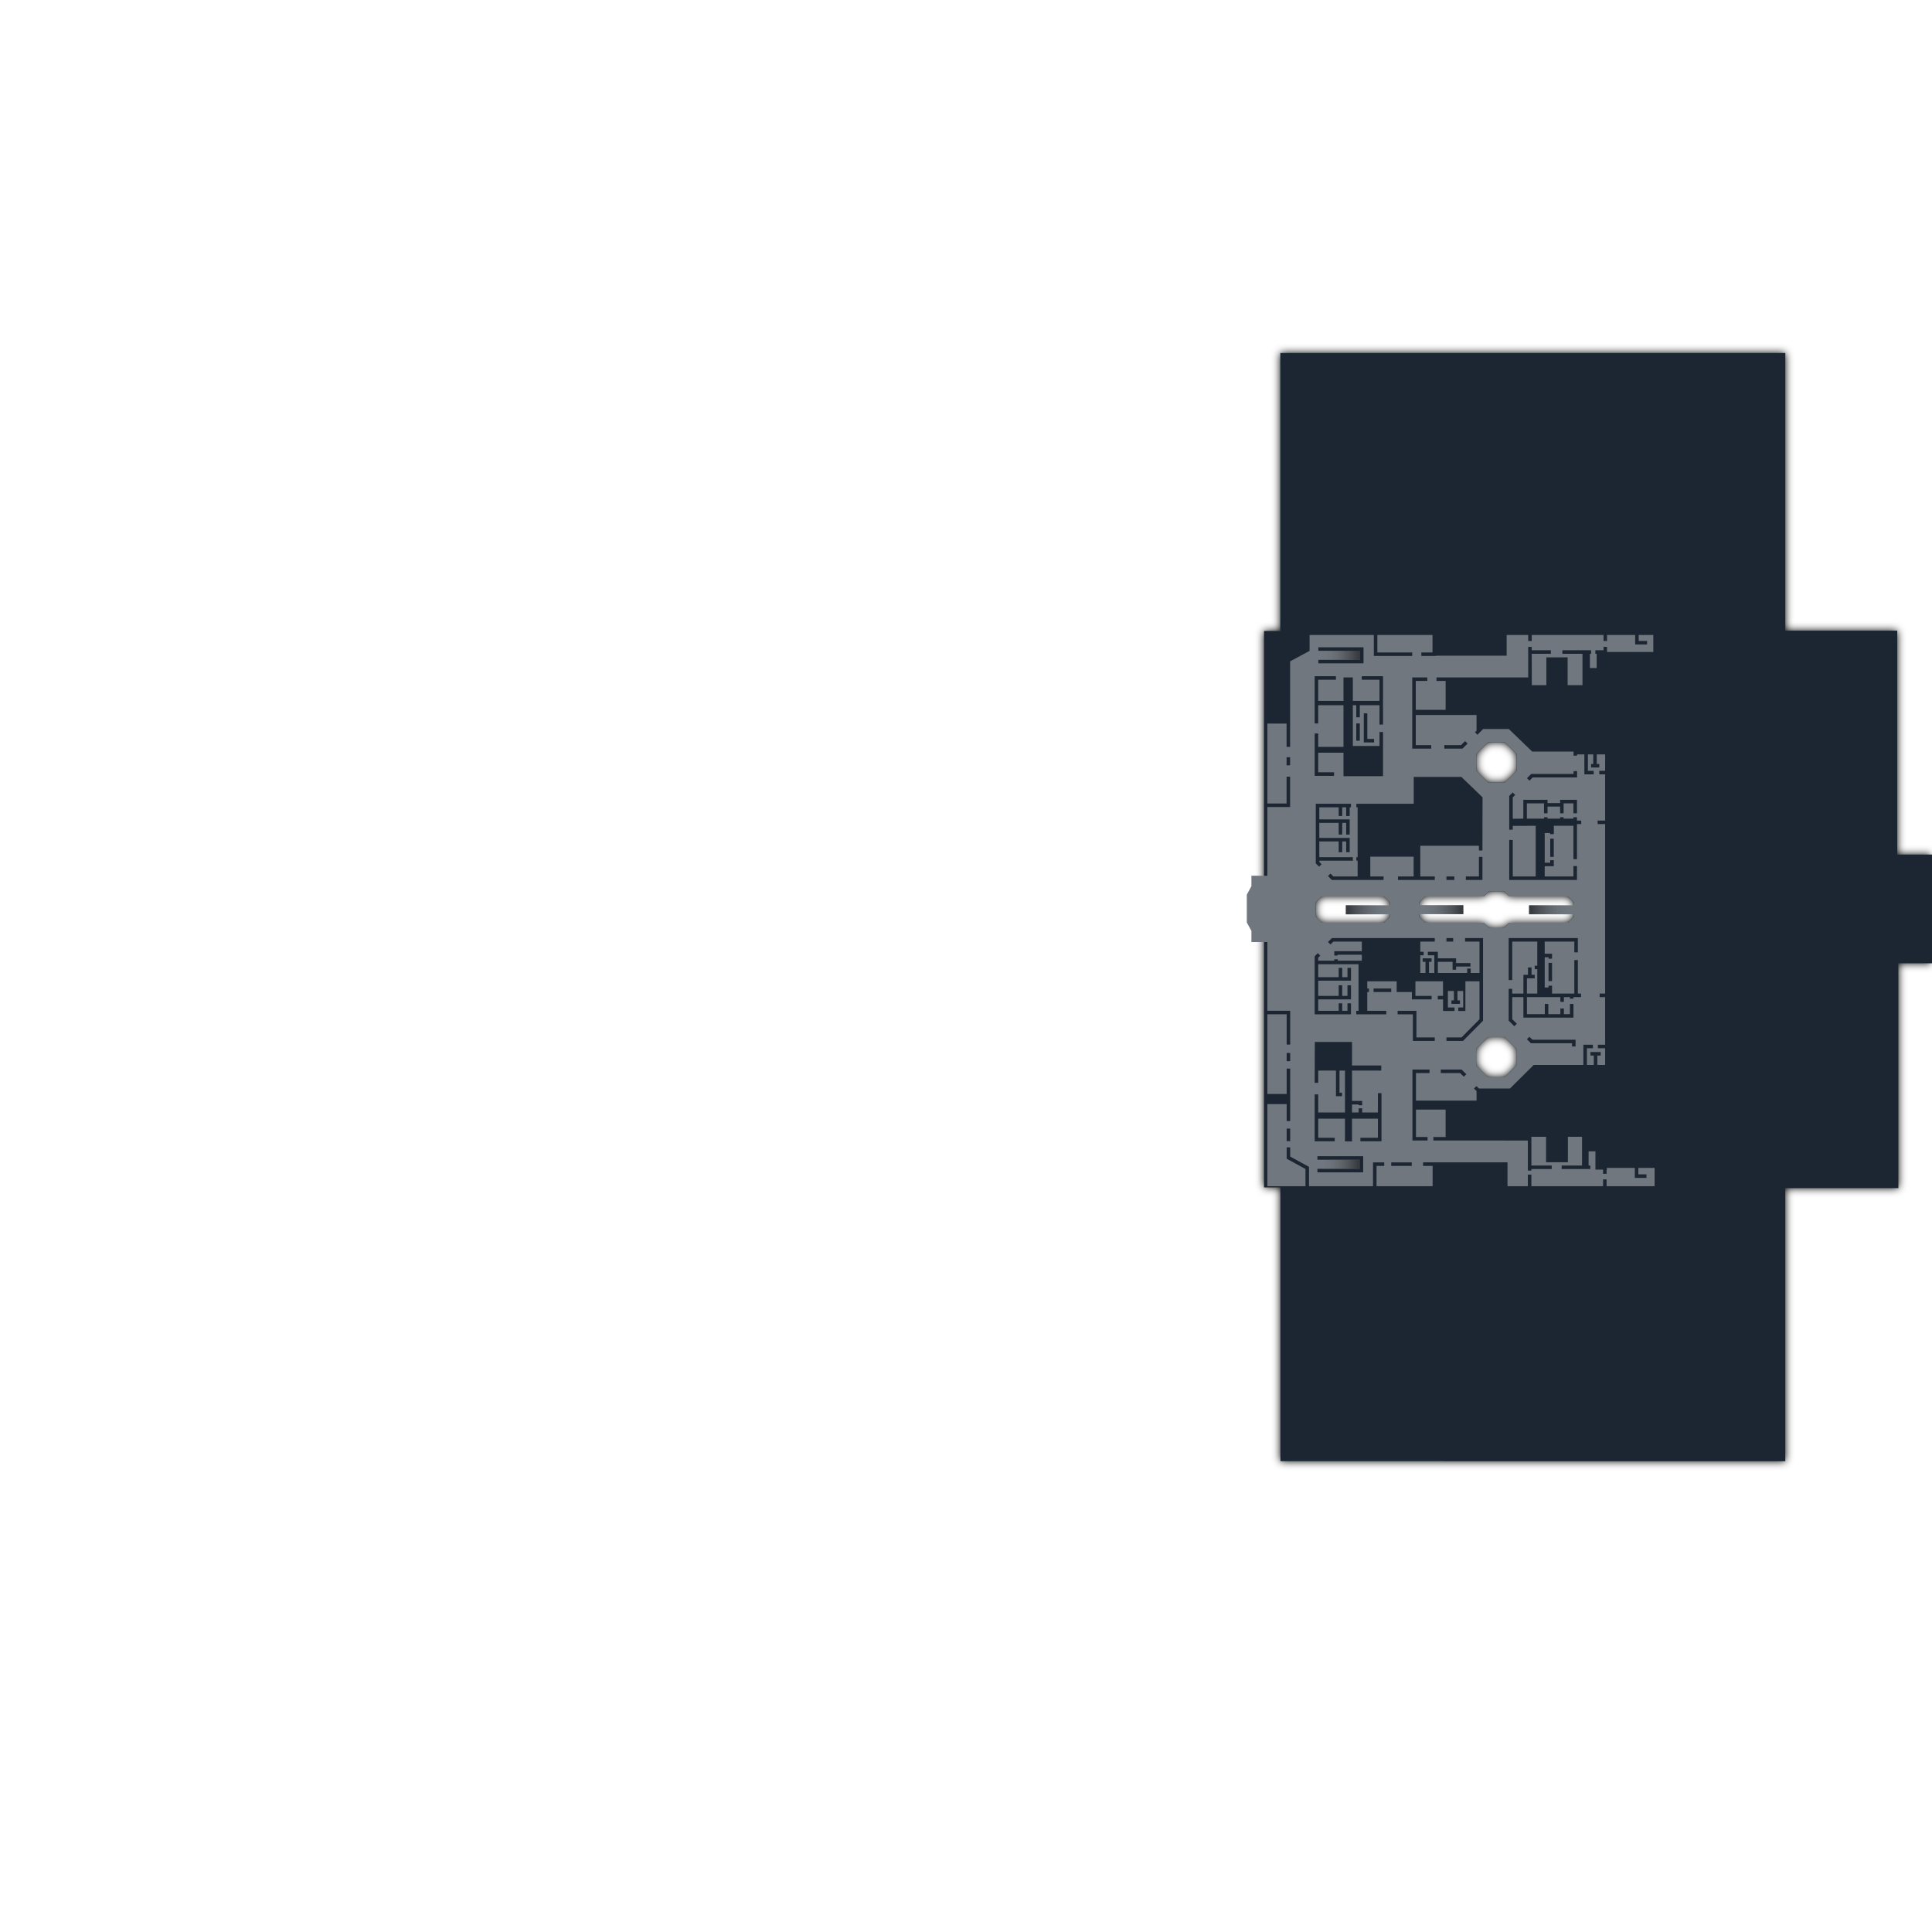
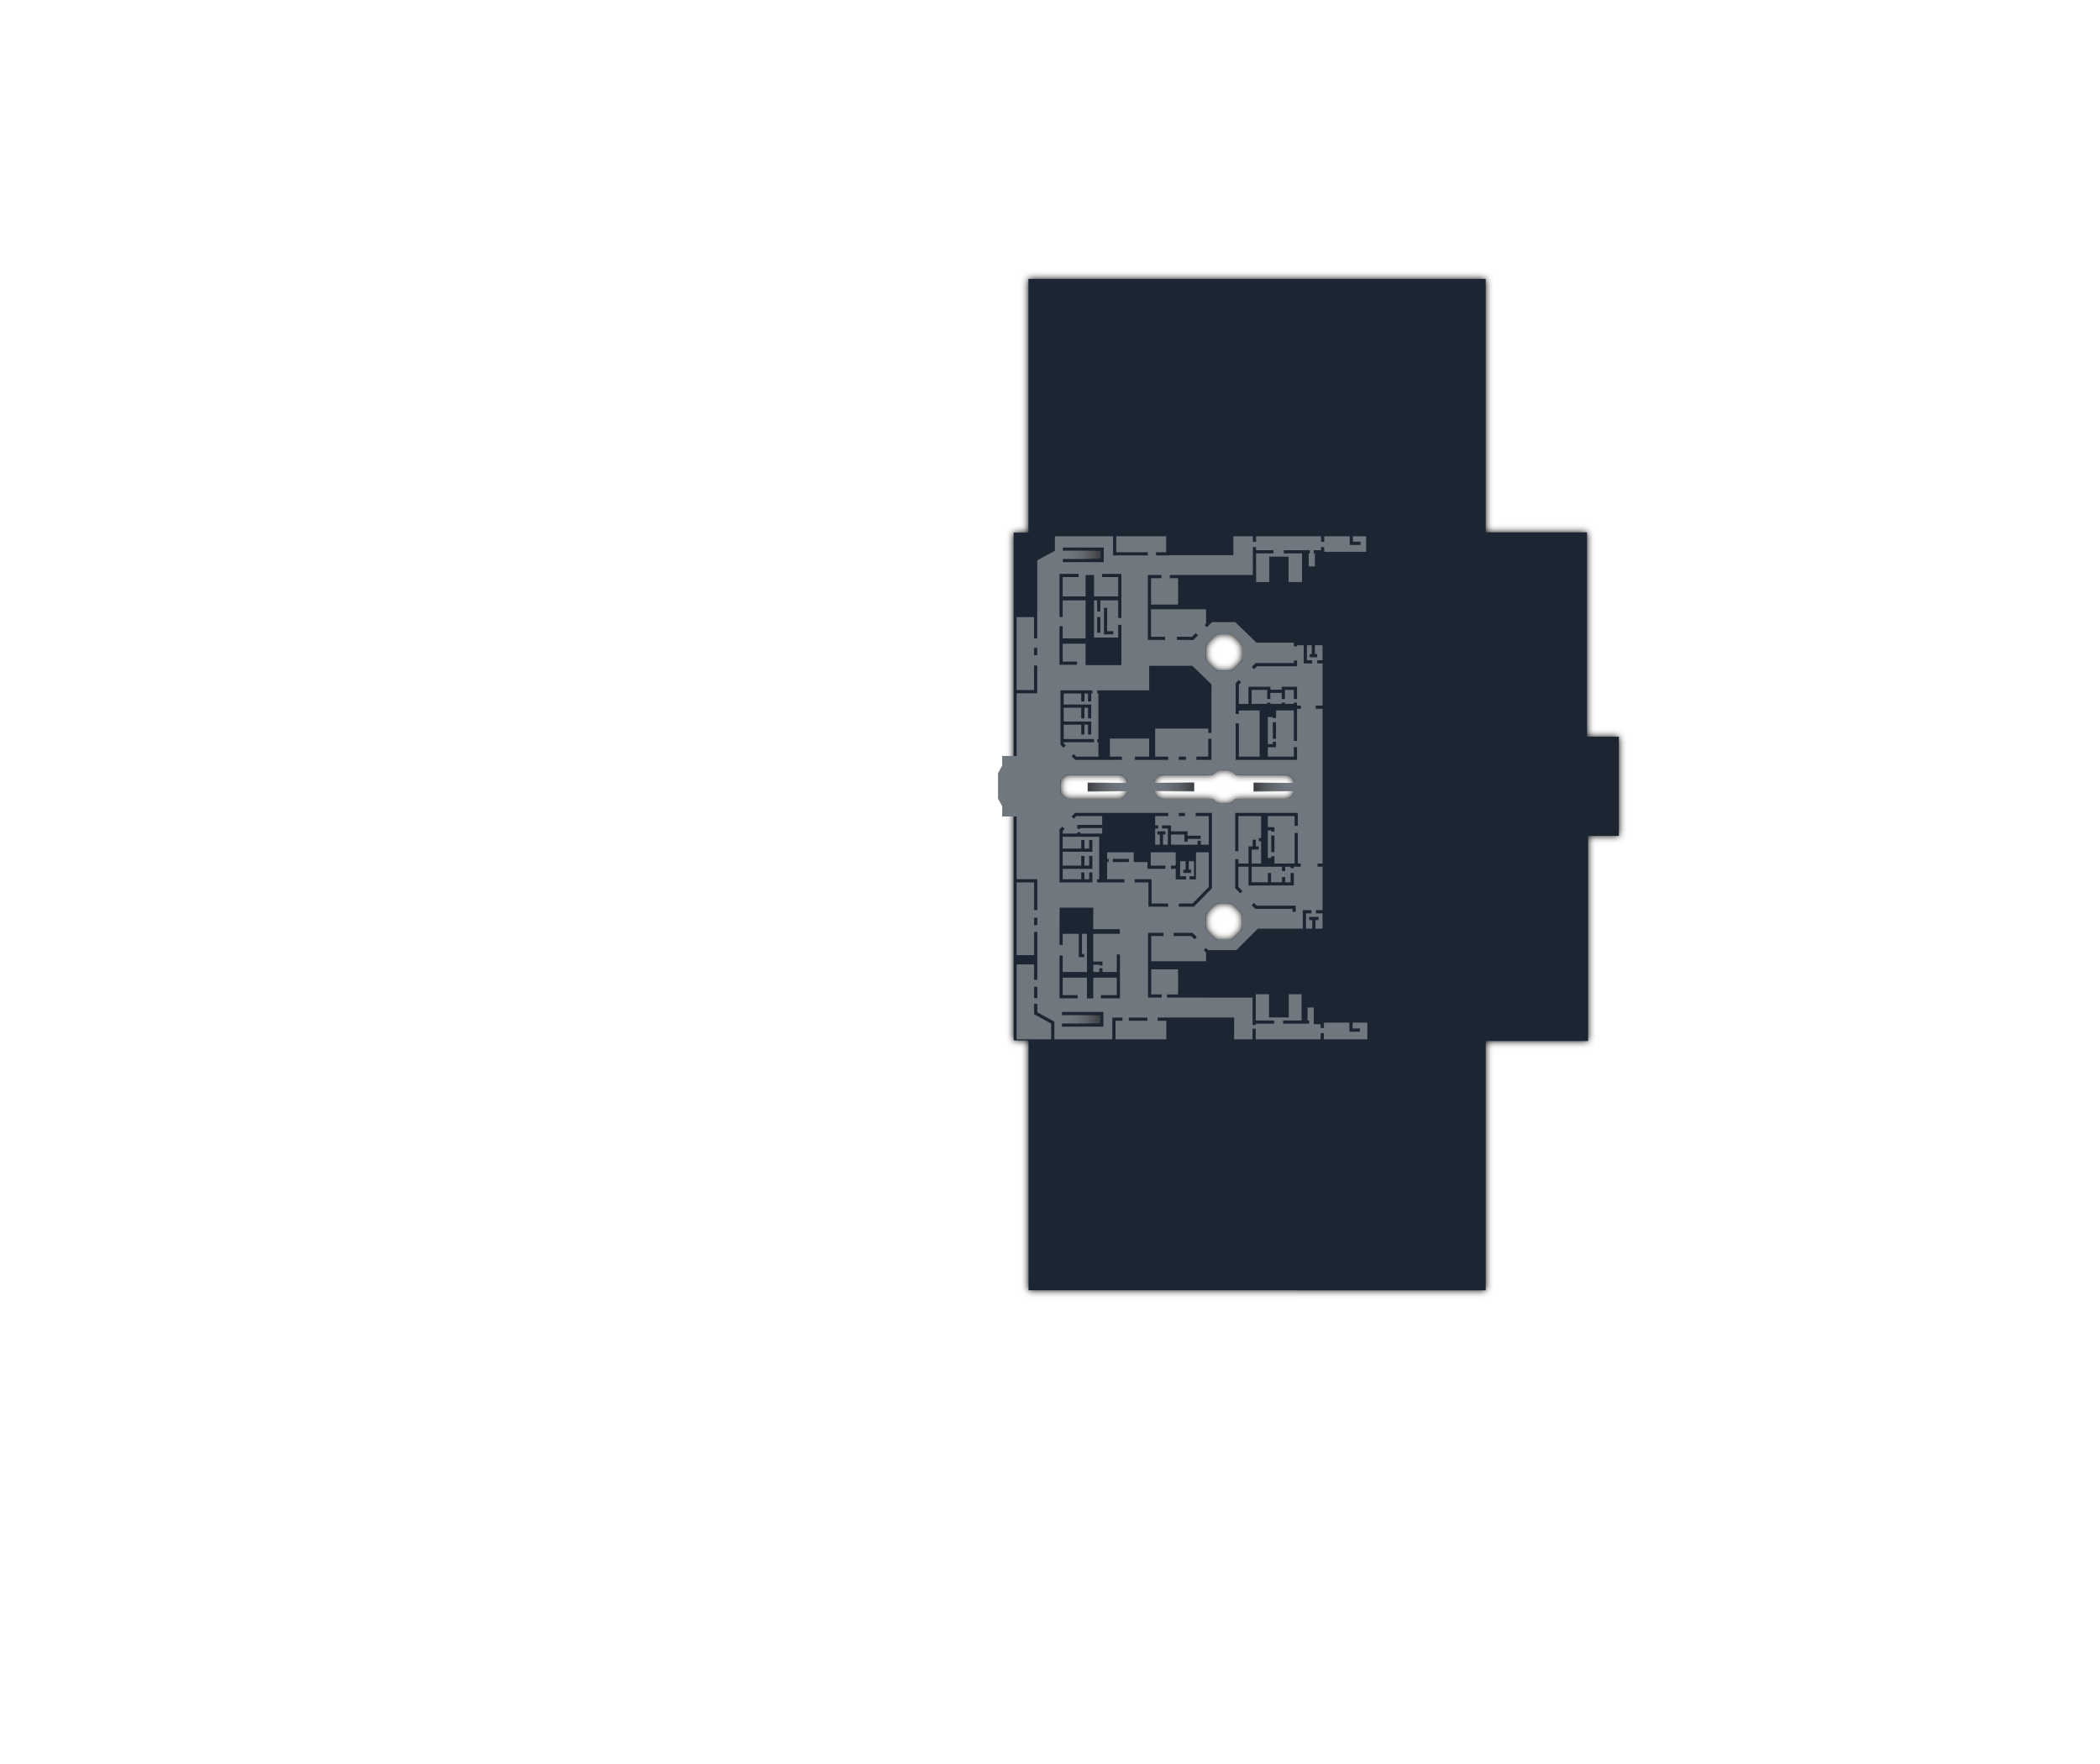
- <svg xmlns="http://www.w3.org/2000/svg" xmlns:xlink="http://www.w3.org/1999/xlink" xml:space="preserve" id="svg235" version="1.1" viewBox="0 0 977.1 977.1" transform="translate(150, 23) scale(1.04, 1.032)">
+ <svg xmlns="http://www.w3.org/2000/svg" xmlns:xlink="http://www.w3.org/1999/xlink" xml:space="preserve" id="svg235" viewBox="0 0 1127.685 947.026">
  <style id="style_common">
    .trees { fill:#144043 }
    .cement { fill:#c6c2c2 }
    .land { fill:#1f5054 }
    .rock { fill:#dcd5b6 }
    .water { fill:#4a6b96 }
    .wood { fill:#593700 }
    .tarmac { fill:#768089 }
    .gravel { fill:#946d3e }
    .building { fill:#1a2632 }
    .floor { fill:#70777f }
    .locked { fill:#37414c }
    .map_border { fill:none;stroke:#000;stroke-width:2 }
    .fence { fill:none;stroke:#c4e3c3;stroke-width:1 }
    .road_tarmac { fill:none;stroke:#888 }
    .road_gravel { fill:none;stroke:#946d3e }
    .road_small { stroke-width:5 }
    .road_medium { stroke-width:8 }
    .road_large { stroke-width:12 }
    .railroad { fill:none;stroke:#914833;stroke-dasharray:6;stroke-width:3 }
    .powerline { fill:none;stroke:#ffce00;stroke-width:2;stroke-miterlimit:10;stroke-dasharray:6,6 }
    .danger { fill:red;fill-opacity:.4;stroke:red;stroke-dasharray:4,2;stroke-width:2 }
    .task { fill:#000 }
    .stairs { fill:#FFD700 }
    .shadow { filter:drop-shadow(0 0 2px #000) }
  </style>
  <style id="style_interchange">
    .structure{ fill:#4b4b4b }
  </style>
  <defs id="defs1">
    <linearGradient id="rampDown_l2r">
-       <stop id="stop200" offset="0" style="stop-color:#777777;stop-opacity:0;" />
-       <stop id="stop199" offset="1" style="stop-color:#000000;stop-opacity:0.5;" />
+       <stop offset="0" style="stop-color:#777777;stop-opacity:0" />
+       <stop offset="1" style="stop-color:#000000;stop-opacity:0.5" />
    </linearGradient>
    <linearGradient id="rampDown_r2l">
-       <stop id="stop84" offset="0" style="stop-color:#000000;stop-opacity:0.5;" />
-       <stop id="stop85" offset="1" style="stop-color:#777777;stop-opacity:0;" />
+       <stop offset="0" style="stop-color:#000000;stop-opacity:0.5" />
+       <stop offset="1" style="stop-color:#777777;stop-opacity:0" />
    </linearGradient>
    <linearGradient id="rampUp_l2r">
-       <stop id="stop168" offset="0" style="stop-color:#ffffff;stop-opacity:0;" />
-       <stop id="stop169" offset="1" style="stop-color:#ffffff;stop-opacity:0.5;" />
+       <stop offset="0" style="stop-color:#ffffff;stop-opacity:0" />
+       <stop offset="1" style="stop-color:#ffffff;stop-opacity:0.5" />
    </linearGradient>
    <linearGradient id="rampUp_r2l">
-       <stop id="stop176" offset="0" style="stop-color:#ffffff;stop-opacity:0.5;" />
-       <stop id="stop175" offset="1" style="stop-color:#ffffff;stop-opacity:0;" />
+       <stop offset="0" style="stop-color:#ffffff;stop-opacity:0.5" />
+       <stop offset="1" style="stop-color:#ffffff;stop-opacity:0" />
    </linearGradient>
-     <linearGradient xlink:href="#rampDown_l2r" id="linearGradient199" x1="559.72" x2="580.328" y1="616.028" y2="616.028" gradientUnits="userSpaceOnUse" />
-     <linearGradient xlink:href="#rampDown_l2r" id="linearGradient204" x1="615.41" x2="636.924" y1="475.45" y2="475.45" gradientUnits="userSpaceOnUse" />
-     <linearGradient xlink:href="#rampDown_l2r" id="linearGradient208" x1="559.918" x2="580.392" y1="335.181" y2="335.181" gradientUnits="userSpaceOnUse" />
-     <linearGradient xlink:href="#rampDown_l2r" id="linearGradient244" x1="654.3" x2="666.345" y1="622.466" y2="622.466" gradientUnits="userSpaceOnUse" />
-     <linearGradient xlink:href="#rampDown_r2l" id="linearGradient178" x1="534.583" x2="551.118" y1="475.259" y2="475.259" gradientUnits="userSpaceOnUse" />
-     <linearGradient xlink:href="#rampDown_r2l" id="linearGradient183" x1="562.593" x2="578.763" y1="648.223" y2="648.223" gradientUnits="userSpaceOnUse" />
-     <linearGradient xlink:href="#rampDown_r2l" id="linearGradient185" x1="689.426" x2="716.388" y1="638.206" y2="638.206" gradientUnits="userSpaceOnUse" />
-     <linearGradient xlink:href="#rampDown_r2l" id="linearGradient190" x1="653.566" x2="665.019" y1="326.371" y2="326.371" gradientUnits="userSpaceOnUse" />
-     <linearGradient xlink:href="#rampDown_r2l" id="linearGradient192" x1="563.652" x2="577.103" y1="216.613" y2="216.613" gradientUnits="userSpaceOnUse" />
-     <linearGradient xlink:href="#rampDown_r2l" id="linearGradient194" x1="547.947" x2="578.655" y1="313.955" y2="313.955" gradientUnits="userSpaceOnUse" />
-     <linearGradient xlink:href="#rampDown_r2l" id="linearGradient202" x1="675.547" x2="697.621" y1="475.556" y2="475.556" gradientUnits="userSpaceOnUse" />
-     <linearGradient xlink:href="#rampDown_r2l" id="linearGradient206" x1="575.148" x2="596.969" y1="475.676" y2="475.676" gradientUnits="userSpaceOnUse" />
-     <linearGradient xlink:href="#rampDown_r2l" id="linearGradient240" x1="887.882" x2="887.882" y1="481.813" y2="469.194" gradientUnits="userSpaceOnUse" />
-     <linearGradient xlink:href="#rampDown_r2l" id="linearGradient84" x1="655.973" x2="655.973" y1="565.05" y2="554.986" gradientUnits="userSpaceOnUse" />
-     <linearGradient xlink:href="#rampUp_l2r" id="linearGradient169" x1="674.614" x2="687.492" y1="475.591" y2="475.591" gradientUnits="userSpaceOnUse" />
-     <linearGradient xlink:href="#rampUp_l2r" id="linearGradient175" x1="574.559" x2="586.747" y1="475.591" y2="475.591" gradientUnits="userSpaceOnUse" />
-     <linearGradient xlink:href="#rampUp_l2r" id="linearGradient229" x1="566.338" x2="574.468" y1="216.6" y2="216.6" gradientUnits="userSpaceOnUse" />
-     <linearGradient xlink:href="#rampUp_l2r" id="linearGradient231" x1="547.768" x2="566.721" y1="314.02" y2="314.02" gradientUnits="userSpaceOnUse" />
-     <linearGradient xlink:href="#rampUp_l2r" id="linearGradient233" x1="534.908" x2="545.617" y1="475.273" y2="475.273" gradientUnits="userSpaceOnUse" />
-     <linearGradient xlink:href="#rampUp_l2r" id="linearGradient235" x1="563.23" x2="574.456" y1="648.18" y2="648.18" gradientUnits="userSpaceOnUse" />
-     <linearGradient xlink:href="#rampUp_l2r" id="linearGradient237" x1="652.08" x2="652.08" y1="570.197" y2="552.706" gradientUnits="userSpaceOnUse" />
-     <linearGradient xlink:href="#rampUp_l2r" id="linearGradient239" x1="688.48" x2="705.508" y1="638.044" y2="638.044" gradientUnits="userSpaceOnUse" />
-     <linearGradient xlink:href="#rampUp_r2l" id="linearGradient173" x1="624.846" x2="637.665" y1="475.41" y2="475.41" gradientUnits="userSpaceOnUse" />
-     <linearGradient xlink:href="#rampUp_r2l" id="linearGradient180" x1="569.985" x2="582.735" y1="615.862" y2="615.862" gradientUnits="userSpaceOnUse" />
-     <linearGradient xlink:href="#rampUp_r2l" id="linearGradient187" x1="569.395" x2="583.138" y1="335.232" y2="335.232" gradientUnits="userSpaceOnUse" />
-     <linearGradient xlink:href="#rampUp_r2l" id="linearGradient219" x1="887.768" x2="887.768" y1="481.878" y2="469.138" gradientUnits="userSpaceOnUse" />
-     <linearGradient xlink:href="#rampUp_r2l" id="linearGradient221" x1="882.455" x2="882.455" y1="298.96" y2="261.574" gradientUnits="userSpaceOnUse" />
-     <linearGradient xlink:href="#rampUp_r2l" id="linearGradient223" x1="848.279" x2="886.75" y1="182.324" y2="182.324" gradientUnits="userSpaceOnUse" />
-     <linearGradient xlink:href="#rampUp_r2l" id="linearGradient225" x1="882.449" x2="882.449" y1="650.491" y2="691.245" gradientUnits="userSpaceOnUse" />
-     <linearGradient xlink:href="#rampUp_r2l" id="linearGradient227" x1="848.471" x2="886.866" y1="767.817" y2="767.817" gradientUnits="userSpaceOnUse" />
-     <linearGradient xlink:href="#rampUp_r2l" id="linearGradient242" x1="660.831" x2="668.614" y1="326.469" y2="326.469" gradientUnits="userSpaceOnUse" />
+     <linearGradient xlink:href="#rampDown_l2r" id="linearGradient199" x1="570.806" x2="591.414" y1="547.449" y2="547.449" gradientUnits="userSpaceOnUse" />
+     <linearGradient xlink:href="#rampDown_l2r" id="linearGradient204" x1="619.793" x2="641.307" y1="422.598" y2="422.598" gradientUnits="userSpaceOnUse" />
+     <linearGradient xlink:href="#rampDown_l2r" id="linearGradient208" x1="570.747" x2="591.22" y1="298.055" y2="298.055" gradientUnits="userSpaceOnUse" />
+     <linearGradient xlink:href="#rampDown_l2r" id="linearGradient244" x1="655.253" x2="667.298" y1="553.223" y2="553.223" gradientUnits="userSpaceOnUse" />
+     <linearGradient xlink:href="#rampDown_r2l" id="linearGradient178" x1="548.241" x2="564.776" y1="422.533" y2="422.533" gradientUnits="userSpaceOnUse" />
+     <linearGradient xlink:href="#rampDown_r2l" id="linearGradient183" x1="573.392" x2="589.562" y1="576.439" y2="576.439" gradientUnits="userSpaceOnUse" />
+     <linearGradient xlink:href="#rampDown_r2l" id="linearGradient185" x1="684.662" x2="711.624" y1="567.374" y2="567.374" gradientUnits="userSpaceOnUse" />
+     <linearGradient xlink:href="#rampDown_r2l" id="linearGradient190" x1="654.518" x2="665.972" y1="289.843" y2="289.843" gradientUnits="userSpaceOnUse" />
+     <linearGradient xlink:href="#rampDown_r2l" id="linearGradient192" x1="576.357" x2="589.808" y1="192.79" y2="192.79" gradientUnits="userSpaceOnUse" />
+     <linearGradient xlink:href="#rampDown_r2l" id="linearGradient194" x1="559.699" x2="590.407" y1="278.698" y2="278.698" gradientUnits="userSpaceOnUse" />
+     <linearGradient xlink:href="#rampDown_r2l" id="linearGradient202" x1="673.227" x2="695.3" y1="422.703" y2="422.703" gradientUnits="userSpaceOnUse" />
+     <linearGradient xlink:href="#rampDown_r2l" id="linearGradient206" x1="583.656" x2="605.477" y1="422.566" y2="422.566" gradientUnits="userSpaceOnUse" />
+     <linearGradient xlink:href="#rampDown_r2l" id="linearGradient240" x1="863.425" x2="863.425" y1="428.769" y2="416.15" gradientUnits="userSpaceOnUse" />
+     <linearGradient xlink:href="#rampDown_r2l" id="linearGradient84" x1="657.244" x2="657.244" y1="502.375" y2="489.205" gradientUnits="userSpaceOnUse" />
+     <linearGradient xlink:href="#rampUp_l2r" id="linearGradient169" x1="673.344" x2="686.222" y1="422.547" y2="422.547" gradientUnits="userSpaceOnUse" />
+     <linearGradient xlink:href="#rampUp_l2r" id="linearGradient175" x1="584.406" x2="596.593" y1="422.229" y2="422.229" gradientUnits="userSpaceOnUse" />
+     <linearGradient xlink:href="#rampUp_l2r" id="linearGradient229" x1="577.137" x2="585.267" y1="192.143" y2="192.143" gradientUnits="userSpaceOnUse" />
+     <linearGradient xlink:href="#rampUp_l2r" id="linearGradient231" x1="559.838" x2="578.791" y1="278.445" y2="278.445" gradientUnits="userSpaceOnUse" />
+     <linearGradient xlink:href="#rampUp_l2r" id="linearGradient233" x1="549.202" x2="559.91" y1="421.911" y2="421.911" gradientUnits="userSpaceOnUse" />
+     <linearGradient xlink:href="#rampUp_l2r" id="linearGradient235" x1="574.347" x2="585.573" y1="575.761" y2="575.761" gradientUnits="userSpaceOnUse" />
+     <linearGradient xlink:href="#rampUp_l2r" id="linearGradient237" x1="657.162" x2="657.162" y1="507.307" y2="489.816" gradientUnits="userSpaceOnUse" />
+     <linearGradient xlink:href="#rampUp_l2r" id="linearGradient239" x1="685.304" x2="702.332" y1="566.578" y2="566.578" gradientUnits="userSpaceOnUse" />
+     <linearGradient xlink:href="#rampUp_r2l" id="linearGradient173" x1="628.658" x2="641.477" y1="422.683" y2="422.683" gradientUnits="userSpaceOnUse" />
+     <linearGradient xlink:href="#rampUp_r2l" id="linearGradient180" x1="580.149" x2="592.899" y1="547.571" y2="547.571" gradientUnits="userSpaceOnUse" />
+     <linearGradient xlink:href="#rampUp_r2l" id="linearGradient187" x1="579.559" x2="593.302" y1="297.752" y2="297.752" gradientUnits="userSpaceOnUse" />
+     <linearGradient xlink:href="#rampUp_r2l" id="linearGradient219" x1="863.628" x2="863.628" y1="428.516" y2="415.776" gradientUnits="userSpaceOnUse" />
+     <linearGradient xlink:href="#rampUp_r2l" id="linearGradient221" x1="859.252" x2="859.252" y1="267.055" y2="229.669" gradientUnits="userSpaceOnUse" />
+     <linearGradient xlink:href="#rampUp_r2l" id="linearGradient223" x1="827.396" x2="865.867" y1="161.44" y2="161.44" gradientUnits="userSpaceOnUse" />
+     <linearGradient xlink:href="#rampUp_r2l" id="linearGradient225" x1="858.666" x2="858.666" y1="575.08" y2="615.834" gradientUnits="userSpaceOnUse" />
+     <linearGradient xlink:href="#rampUp_r2l" id="linearGradient227" x1="826.428" x2="864.823" y1="682.544" y2="682.544" gradientUnits="userSpaceOnUse" />
+     <linearGradient xlink:href="#rampUp_r2l" id="linearGradient242" x1="661.149" x2="668.931" y1="289.624" y2="289.624" gradientUnits="userSpaceOnUse" />
    <linearGradient xlink:href="#rampUp_r2l" id="linearGradient246" x1="660.571" x2="669.358" y1="622.62" y2="622.62" gradientUnits="userSpaceOnUse" />
  </defs>
  <g id="Second_Floor" data-name="Second Floor">
    <g id="Structure-2" class="shadow building" data-name="Structure">
-       <path d="M478.391 150.707v136.225h-7.941v272.691h8.001v134.16l245.505.01v-133.83H778.945V449.782h16.527v-53.269h-17.089V286.785h-54.427V150.707Zm101.016 190.75h8.169l5.72 5.748v8.211l-5.72 5.749h-8.169l-5.721-5.749v-8.211zm.457 73.049h7.368l2.522 2.522h28.601l2.815 2.791v7.215l-2.878 2.876h-28.653l-2.589 2.588h-7.232l-2.587-2.588h-28.387l-2.961-2.961v-7.13l2.793-2.791h28.646zm-81.455 2.522h30.392l2.815 2.791v7.215l-2.878 2.876H498.58l-2.961-2.961v-7.13zm80.918 68.909h8.152l5.706 5.741v8.202l-5.706 5.744h-8.152l-5.707-5.744v-8.202z" />
+       <path d="M552.242 149.783v136.225h-7.941v272.691h8.001v134.16l245.505.01v-133.83h54.989V448.858h16.527v-53.269h-17.089V285.861h-54.427V149.783Zm101.016 190.75h8.169l5.72 5.748v8.211l-5.72 5.749h-8.169l-5.721-5.749v-8.211zm.457 73.049h7.368l2.522 2.522h28.601l2.815 2.791v7.215l-2.878 2.876H663.49l-2.589 2.588h-7.232l-2.587-2.588h-28.387l-2.961-2.961v-7.13l2.793-2.791h28.646zm-81.455 2.522h30.392l2.815 2.791v7.215l-2.878 2.876h-30.158l-2.961-2.961v-7.13zm80.918 68.909h8.152l5.706 5.741v8.202l-5.706 5.744h-8.152l-5.707-5.744v-8.202z" />
    </g>
    <g id="Floor-2" class="floor" data-name="Floor">
-       <path d="M492.617 288.895v7.776l-9.466 5.148-.005 41.907h-1.719v-11.405l-9.359-.015v39.172h9.359v-13.147h1.719v14.866H472.068l0 33.674h-7.743v5.132l-2.244 4.169-0 13.568 2.244 4.173v5.454h7.743v33.687h11.116v16.555h-1.719v-14.836h-9.397v39.058h9.397v-12.45h1.719v25.706h-1.719v-8.274h-9.397v40.224h18.545v-8.449l-9.148-5.034v-5.557h1.719v4.514l9.148 5.032v9.494h31.125v-11.673h5.454v1.719h-3.735v9.954h27.27v-9.954h-4.641v-1.719c28.766 0-39.662-.026 41.057-.026v11.699h9.889v-5.69h1.719v5.69h34.855v-3.34h1.719v3.34h23.354v-8.983h-7.912v3.176h3.963v1.719h-5.682v-4.895H637.157v.838l-.112.503v1.581h-1.719v-2.084h-3.704v-8.952h-3.322v6.967h.843v1.719h-13.964v-1.719h9.924v-14.084h-6.881v12.455h-10.616v-12.455h-7.134v14.084h9.889v1.719h-9.889v.744h-1.719v-14.723l-45.94-.022v-1.719h5.949v-13.428h-14.416v13.428h5.623v1.719h-7.342v-34.759h8.309v1.719h-6.59v13.509h29.454v-4.677l-1.246-1.242 1.216-1.216 1.204 1.204h15.07l11.566-11.566h24.139v-9.915h4.641v1.719h-2.922v8.196h3.357v-4.603h-1.638v-1.719h4.99v1.719h-1.633v4.603h3.794v-8.196h-3.537v-1.719h3.537v-23.328h-2.677v-1.719h2.677v-83.079h-3.653v-1.719h3.653v-22.643h-2.853v-1.719h2.853v-8.059h-4.07v4.707h1.216v1.719h-3.993v-1.719h1.058v-4.707h-2.592v8.059h2.811v1.719l-4.53-.001v-9.778h-3.546v.62l-1.719-.001v-2.003h-20.1l-11.379-11.048H577l-2.758 2.805-1.216-1.212.773-.773v-7.697h-29.546v14.763h7.516v1.719l-9.235-.001v-34.886l7.322.001v1.719h-5.603v14.148h14.514v-14.149h-4.445v-1.719l44.603.009v-14.98h1.719v1.65h9.305v1.719h-9.305l.043 15.393h7.065v-13.646h10.345v13.646h7.221V298.099h-9.769v-1.719h13.972v1.719l-.602.034v6.936h3.296v-6.97h-.631v-1.719l3.962.001v-1.651h1.719v2.507h22.495v-8.341h-7.112v2.923h4.091v1.719h-5.81v-4.642h-13.663v2.964h-1.719v-2.964h-34.902v2.964h-1.719v-2.964h-10.474v10.16h-34.128l-.502.123h-6.861v-1.719h5.424v-8.563h-26.81v8.564h16.938v1.719H523.854v-10.283zm4.254 6.038h21.979v7.852h-21.979v-1.719h20.26v-4.414h-20.26zm-1.792 14.172h10.349v1.72h-8.63v10.353h12.297v-11.468h4.543v11.468h12.967v-10.353h-8.613v-1.72h10.332v23.697h-1.719v-9.482h-9.572v5.932h-1.719v-5.932h-1.675v19.972h12.967v-6.846h1.719v21.622l-1.053.021h-18.176v-11.501h-12.297v9.605h7.719v1.719h-9.438v-20.732h1.719v6.546h12.297v-20.406h-12.297v8.936h-1.719zm23.887 18.196h1.719v12.541h3.284v1.719l-5.003-.001zm-3.653 4.955h1.719v8.445h-1.719zm52.924 8.626 1.216 1.216-2.488 2.488-8.816.001v-1.719h8.102zm11.17.575h8.169l5.72 5.748v8.211l-5.72 5.749h-8.169l-5.721-5.749v-8.211zm-97.979 7.362h1.719v3.963h-1.719zm139.544 6.792h1.719v3.093l-21.571.001-1.581 1.581-1.216-1.212 2.084-2.089 20.565.001zm-77.721 2.843h23.164l10.306 9.985-.051 26.076h-1.719v-2.326h-28.49v15.047h7.027v1.719h-17.887v-1.719h7.604v-9.709h-21.061v9.709h6.455v1.719l-25.133-.001-1.913-1.912 1.216-1.216 1.414 1.41h11.794v-7.727h-.624v-1.719h.624v-24.45h-.624v-1.719l27.899-.018zm48.13 7.622 1.216 1.216-1.186 1.186v10.486l5.141-.061v-9.227h11.775v1.595h6.099v-1.595h8.219v6.606h-1.719v-4.887h-4.78v4.887h-1.719v-3.292h-6.099v3.292h-1.719v-4.887h-8.337v7.508h8.337v-.708h1.719v.708h6.099v-.708h1.719v.708h4.78v-.708h1.719v1.64h2.058v1.719h-2.058v17.232h-1.719v-16.384h-9.525v3.558l-.076.534h-1.686l-.101-.534h-2.585v14.519h2.686v-1.216h1.719v2.935h-4.405v5.037h13.974v-5.1h1.719v6.819h-32.953v-19.584h1.719v17.865h11.153V382.403l-11.153.061v1.857h-1.719v-16.542zm-95.756 5.543 17.114.001v1.719h-.62v4.28h-1.719v-4.28h-1.921v4.28h-1.719v-4.28h-9.417v5.922l14.776-.001v7.453h-1.719v-5.733h-1.921v5.733h-1.719v-5.733h-9.417v7.375l14.776-.001v6.997h-1.719v-5.277h-1.921v5.277h-1.719v-5.277h-9.417v7.714h16.302v1.719h-16.302l.024.63 1.085 1.085-1.212 1.216-1.616-1.617zm114.013 17.11h1.719v8.901h-1.719zm-34.688 8.901h1.719v11.323l-8.075.001v-1.719h6.356zm-15.785 9.605h3.838v1.719h-3.838zM579.864 414.506h7.368l2.522 2.522h28.601l2.815 2.791.029 1.539H599.334v4.349l21.865.094-.029 1.232-2.878 2.876h-28.653l-2.589 2.588h-7.232l-2.587-2.588h-28.387l-2.961-2.961-.109-1.241h21.606v-4.361l-21.497-.083V419.819l2.793-2.791h28.646zm-51.063 2.522 2.815 2.791v1.528h-21.383v4.443H531.616v1.244l-2.878 2.876H498.58l-2.961-2.961v-7.13l2.79-2.791zm-25.336 20.409h50.022v1.719h-7.027v4.998h1.624v1.719h-1.624v8.647h2.51v-5.458h-1.371v-1.719h4.341v1.719h-1.251v5.458h2.583v-8.647h-3.15v-1.719h4.869v3.189h8.871v2.342h6.98v1.719h-6.98v1.53h-1.719v-3.872h-7.152v5.458h14.256v-2.135h1.719v2.135h4.271v-15.364h-7.017v-1.719h8.736v40.491l-9.716 9.887h-8.075v-1.719h7.358l8.715-8.876v-18.607h-6.836c0 15.684-.026-8.563-.026 14.548h-3.463v-1.719h2.398v-8.085h-2.794v4.59h1.208v1.719h-4.135v-1.719h1.208v-4.59h-2.923v8.085h3.228v1.719h-5.601v-5.69h-2.553v-1.719h2.553l-.013-7.138h-13.4l-.018 7.138h7.87v1.719h-9.589v-3.615h-7.396v-5.243h-14.295v3.524h.829v1.719h-.829v9.212h9.257v1.719h-14.621v-1.719h1.121V450.244h-19.611v6.344h9.958v-4.577h1.719v4.577h2.548v-4.577h1.719v6.297h-15.945v7.444h9.958v-5.192h1.719v5.192h2.548v-5.192h1.719v6.911h-15.945v5.598h9.958v-3.672h1.719v3.672h2.548v-3.672h1.719v5.391h-17.664v-28.454l1.521-1.522 1.216 1.216-1.018 1.019v1.478h7.822v-.692h1.719v.692h11.673v-2.94h-11.673l-.234.4h-1.485v-2.119h13.393v-4.71h-13.843l-1.41 1.409-1.216-1.216zm55.7 0h3.283v1.719h-3.283zm30.27 0h33.632v6.979h-1.719v-5.26h-14.395v5.949h3.568v2.411h-1.719v-.692h-1.848v14.814h1.848v-.876h1.719v3.872h10.827v-16.431h1.719v16.431h1.558v1.719h-3.696v.773h-1.719v-.773h-2.926v2.321h-1.719v-2.321h-16.259v8.342h8.689v-4.99h1.719v4.99h5.85v-2.751h1.719v2.751h2.926v-4.99h1.719v6.71h-24.342v-10.061h-5.433v10.831l2.235 2.239-1.216 1.212-2.738-2.734v-15.592h1.719v2.325h5.433v-9.206h2.235v-3.615h1.719v3.615h1.548v1.719h-3.782v7.487h5.033v-11.961h-1.251v-1.719h1.251v-11.798h-12.185v18.851h-1.719zm19.366 12.141h1.719v8.944h-1.719zm-85.077 12.559h8.604v1.719h-8.604zm11.699 10.932h9.143v13.028h8.921v1.719h-10.64v-13.028h-7.423zM579.327 485.937h8.152l5.706 5.741v8.202l-5.706 5.744h-8.152l-5.707-5.744v-8.202zm20.186-.15 1.469 1.466h20.979v3.288h-1.719v-1.569h-19.972l-1.968-1.968zm-86.266 2.54v11.541h14.234v2.488h-14.234v14.896h4.933v2.115h-1.719v-.395h-3.214v3.913h3.214v-2.035h1.719v2.035h7.672v-9.449h1.719v23.567h-10.251v-1.719h8.532v-9.358h-12.606v11.122h-3.426v-11.122h-13.013v9.358h8.037v1.719h-9.756v-22.978h1.719v8.86h13.013v-20.529h-2.66v10.84h1.242v1.719h-2.961v-12.559h-8.634v5.984h-1.719l.064-20zm-31.781 5.398h1.719v4.023h-1.719zm74.944 8.14h10.126l2.295 2.295-1.216 1.212-1.791-1.788h-9.413zm-74.944 28.942h1.719v6.124h-1.719zm14.96 13.522h22.246v7.895h-22.246v-1.719h20.527v-4.457h-20.527zm35.894 3.034h9.976v1.719h-9.976z" style=";fill-opacity:1;stroke:none;stroke-width:1.624;stroke-dasharray:none;stroke-opacity:1" />
+       <path d="M566.468 287.971v7.776l-9.466 5.148-.005 41.907h-1.719v-11.405l-9.359-.015v39.172h9.359v-13.148h1.719v14.867h-11.078v33.674h-7.743v5.132l-2.244 4.169v13.567l2.244 4.173v5.454h7.743v33.687h11.116v16.555h-1.719v-14.836h-9.397v39.059h9.397v-12.451h1.719v25.706h-1.719v-8.274h-9.397v40.224h18.545v-8.449l-9.148-5.034v-5.557h1.719v4.513l9.149 5.033v9.494h31.125v-11.673h5.453v1.719h-3.734v9.954h27.269v-9.954h-4.641v-1.719c28.766 0-39.662-.026 41.057-.026v11.699h9.889v-5.69h1.72v5.69h34.855v-3.34h1.719v3.34h23.355v-8.983h-7.913v3.176h3.963v1.719h-5.682v-4.895h-13.611v.838l-.112.503v1.581h-1.719v-2.084h-3.704v-8.952h-3.323v6.967h.843v1.719h-13.964v-1.719h9.924v-14.084h-6.881v12.455h-10.616v-12.455h-7.134v14.084h9.889v1.719h-9.889v.744h-1.719v-14.723l-45.94-.022v-1.719h5.949v-13.428h-14.416v13.428h5.622v1.719h-7.341v-34.759h8.308v1.72h-6.589v13.508h29.454v-4.676l-1.246-1.242 1.216-1.217 1.204 1.204h15.07l11.565-11.566h24.139v-9.915h4.641v1.719h-2.922v8.196h3.357v-4.603h-1.638v-1.719h4.99v1.719h-1.633v4.603h3.794v-8.196h-3.536v-1.719h3.536v-23.328h-2.676v-1.719h2.676v-83.08h-3.653v-1.719h3.653v-22.643h-2.853v-1.719h2.853v-8.059h-4.069v4.706h1.216v1.72h-3.993v-1.72h1.058v-4.706h-2.592v8.059h2.811v1.719h-4.53v-9.778h-3.546v.62l-1.719-.001v-2.003h-20.1l-11.379-11.048H650.85l-2.757 2.806-1.217-1.212.774-.774v-7.697h-29.547v14.763h7.516v1.719l-9.235-.001v-34.886l7.323.001v1.719h-5.604v14.148h14.514v-14.148h-4.445v-1.72l44.603.009v-14.98h1.719v1.651h9.305v1.719h-9.305l.043 15.392h7.065v-13.645h10.345v13.645h7.221v-15.392h-9.769v-1.719h13.972v1.719l-.602.034v6.936h3.297v-6.97h-.631v-1.719l3.962.001v-1.652h1.719v2.507h22.495v-8.341h-7.113v2.922h4.092v1.72h-5.811v-4.642h-13.663v2.964h-1.719v-2.964h-34.903v2.964h-1.719v-2.964h-10.474v10.16h-34.129l-.502.123h-6.86v-1.72h5.423v-8.563h-26.809v8.564h16.938v1.719h-18.657v-10.283zm4.254 6.038h21.98v7.852h-21.98v-1.719h20.26v-4.414h-20.26zm-1.792 14.172h10.349v1.72h-8.63v10.353h12.297v-11.468h4.543v11.468h12.966v-10.353h-8.613v-1.72h10.333v23.697h-1.72v-9.482h-9.572v5.932h-1.719v-5.932h-1.675v19.972h12.966v-6.846h1.72v21.622l-1.053.021h-18.176v-11.501h-12.297v9.606h7.719v1.719h-9.438v-20.733h1.719v6.546h12.297v-20.406h-12.297v8.936h-1.719zm23.887 18.195h1.72v12.541h3.283v1.72l-5.003-.001zm-3.653 4.956h1.719v8.445h-1.719zm52.924 8.625 1.217 1.217-2.488 2.488-8.816.001v-1.72h8.102zm11.17.576h8.169l5.72 5.748v8.211l-5.72 5.749h-8.169l-5.721-5.749v-8.211zm-97.979 7.362h1.719v3.963h-1.719zm139.544 6.792h1.719v3.093l-21.571.001-1.581 1.581-1.217-1.212 2.085-2.089 20.565.001zm-77.721 2.843h23.164l10.305 9.985-.051 26.076h-1.719v-2.326h-28.49v15.046h7.027v1.72h-17.887v-1.72h7.604v-9.708h-21.061v9.708h6.455v1.72l-25.133-.001-1.913-1.913 1.216-1.216 1.414 1.41h11.794v-7.727h-.624v-1.719h.624v-24.45h-.624v-1.719l27.899-.018zm48.13 7.623 1.216 1.216-1.186 1.186v10.486l5.141-.061v-9.227h11.775v1.595h6.1v-1.595h8.218v6.606h-1.719v-4.887h-4.78v4.887h-1.719v-3.292h-6.1v3.292h-1.719v-4.887h-8.337v7.508h8.337v-.708h1.719v.708h6.1v-.708h1.719v.708h4.78v-.708h1.719v1.639h2.058v1.719h-2.058v17.233h-1.719v-16.384h-9.525v3.558l-.077.534h-1.685l-.101-.534h-2.585v14.519h2.686v-1.217h1.719v2.936h-4.405v5.036h13.973v-5.1h1.719v6.819h-32.953v-19.584h1.719v17.865h11.154v-24.832l-11.154.06v1.857h-1.719v-16.542zm-95.756 5.542 17.115.001v1.719h-.62v4.281h-1.719v-4.281h-1.921v4.281h-1.719v-4.281h-9.416v5.922h14.775v7.453h-1.719v-5.733h-1.921v5.733h-1.719v-5.733h-9.416v7.375l14.775-.001v6.997h-1.719v-5.277h-1.921v5.277h-1.719v-5.277h-9.416v7.714h16.301v1.719h-16.301l.023.63 1.085 1.085-1.212 1.217-1.616-1.617zm114.014 17.111h1.719v8.901h-1.719zm-34.689 8.901h1.719v11.323h-8.075v-1.719h6.356zm-15.785 9.604h3.838v1.72h-3.838zm20.699 7.271h7.368l2.522 2.522h28.601l2.815 2.791.029 1.539h-21.865v4.349l21.865.095-.029 1.232-2.878 2.876H663.49l-2.589 2.588h-7.232l-2.587-2.588h-28.387l-2.961-2.961-.109-1.242h21.606v-4.36l-21.497-.083v-1.445l2.793-2.791h28.646zm-51.063 2.522 2.815 2.791v1.528h-21.383v4.443h21.383v1.244l-2.878 2.876h-30.158l-2.961-2.961v-7.13l2.79-2.791zm-25.336 20.409h50.022v1.719h-7.027v4.998h1.624v1.719h-1.624v8.647h2.51v-5.458h-1.371v-1.719h4.341v1.719h-1.251v5.458h2.583v-8.647h-3.15v-1.719h4.869v3.189h8.871v2.342h6.98v1.719h-6.98v1.531h-1.719v-3.873h-7.152v5.458h14.256v-2.135h1.719v2.135h4.271v-15.364h-7.016v-1.719h8.735v40.491l-9.716 9.887h-8.075v-1.719h7.357l8.715-8.876v-18.608h-6.836c0 15.684-.026-8.563-.026 14.548h-3.463v-1.719h2.399v-8.084h-2.794v4.59h1.208v1.719h-4.135v-1.719h1.208v-4.59h-2.923v8.084h3.228v1.719h-5.602v-5.69h-2.553v-1.719h2.553l-.013-7.139h-13.4l-.018 7.139h7.87v1.719h-9.589v-3.615h-7.396v-5.243h-14.295v3.524h.83v1.719h-.83v9.213h9.258v1.719h-14.621v-1.719h1.121V449.32h-19.611v6.344h9.958v-4.578h1.72v4.578h2.548v-4.578h1.719v6.297h-15.945v7.444h9.958v-5.192h1.72v5.192h2.548v-5.192h1.719v6.911h-15.945v5.598h9.958v-3.672h1.72v3.672h2.548v-3.672h1.719v5.391h-17.664v-28.454l1.521-1.522 1.217 1.217-1.019 1.019v1.478h7.822v-.692h1.719v.692h11.674v-2.94h-11.674l-.234.4h-1.485v-2.119h13.393v-4.71h-13.844l-1.41 1.409-1.216-1.216zm55.7 0h3.283v1.719h-3.283zm30.27 0h33.631v6.979h-1.719v-5.26h-14.395v5.948h3.568v2.411h-1.719v-.691h-1.849v14.814h1.849v-.877h1.719v3.873h10.827v-16.431h1.719v16.431h1.559v1.719h-3.696v.773h-1.719v-.773h-2.927v2.321h-1.719v-2.321h-16.258v8.342h8.689v-4.99h1.719v4.99h5.85v-2.751h1.719v2.751h2.927v-4.99h1.719v6.709h-24.342v-10.061h-5.433v10.831l2.235 2.239-1.216 1.212-2.738-2.734v-15.593h1.719v2.326h5.433v-9.206h2.234v-3.615h1.719v3.615h1.548v1.719h-3.782v7.487h5.033v-11.961h-1.251v-1.719h1.251v-11.798h-12.185v18.85h-1.719zm19.366 12.141h1.719v8.944h-1.719zm-85.077 12.558h8.604v1.719h-8.604zm11.699 10.932h9.143v13.028h8.921v1.719h-10.64v-13.028h-7.424zm43.904 12.869h8.152l5.706 5.741v8.202l-5.706 5.744h-8.152l-5.707-5.744v-8.202zm20.186-.15 1.469 1.466h20.978v3.288h-1.719v-1.569H674.12l-1.969-1.969zm-86.266 2.54v11.541h14.234v2.488h-14.234v14.896h4.933v2.115h-1.719v-.396h-3.214v3.913h3.214v-2.035h1.719v2.035h7.672v-9.449h1.719v23.568h-10.251v-1.72h8.532v-9.358h-12.605v11.122h-3.427v-11.122h-13.013v9.358h8.037v1.72h-9.756V513.1h1.719v8.86h13.013v-20.528h-2.66v10.839h1.243v1.719h-2.962v-12.558h-8.634v5.984h-1.719l.064-20zm-31.781 5.399h1.719v4.022h-1.719zm74.944 8.139h10.126l2.295 2.295-1.217 1.213-1.791-1.788h-9.413zm-74.944 28.942h1.719v6.125h-1.719zm14.96 13.522h22.247v7.895h-22.247v-1.719h20.528v-4.457h-20.528zm35.894 3.034h9.976v1.719h-9.976z" />
    </g>
-     <g id="Ramps-2" class="road_tarmac road_small" transform="translate(.294605 .974665) scale(.888648)">
-       <path d="M558.473 335.185h23.139" style="stroke:url(#linearGradient208)" />
-       <path d="M598.056 475.547h-24.22" style="stroke:url(#linearGradient206)" />
-       <path d="M613.831 475.454h24.313" style="stroke:url(#linearGradient204)" />
-       <path d="M698.707 475.56h-24.605" style="stroke:url(#linearGradient202)" />
-       <path d="M558.541 615.899h22.873" style="stroke:url(#linearGradient199)" />
+     <g id="Ramps-2" class="road_tarmac road_small">
+       <path d="M570.431 297.912h20.563" style="stroke:url(#linearGradient208)" />
+       <path d="M605.607 422.644h-21.523" style="stroke:url(#linearGradient206)" />
+       <path d="M619.625 422.562h21.606" style="stroke:url(#linearGradient204)" />
+       <path d="M695.05 422.656h-21.865" style="stroke:url(#linearGradient202)" />
+       <path d="M570.492 547.368h20.326" style="stroke:url(#linearGradient199)" />
    </g>
  </g>
</svg>
